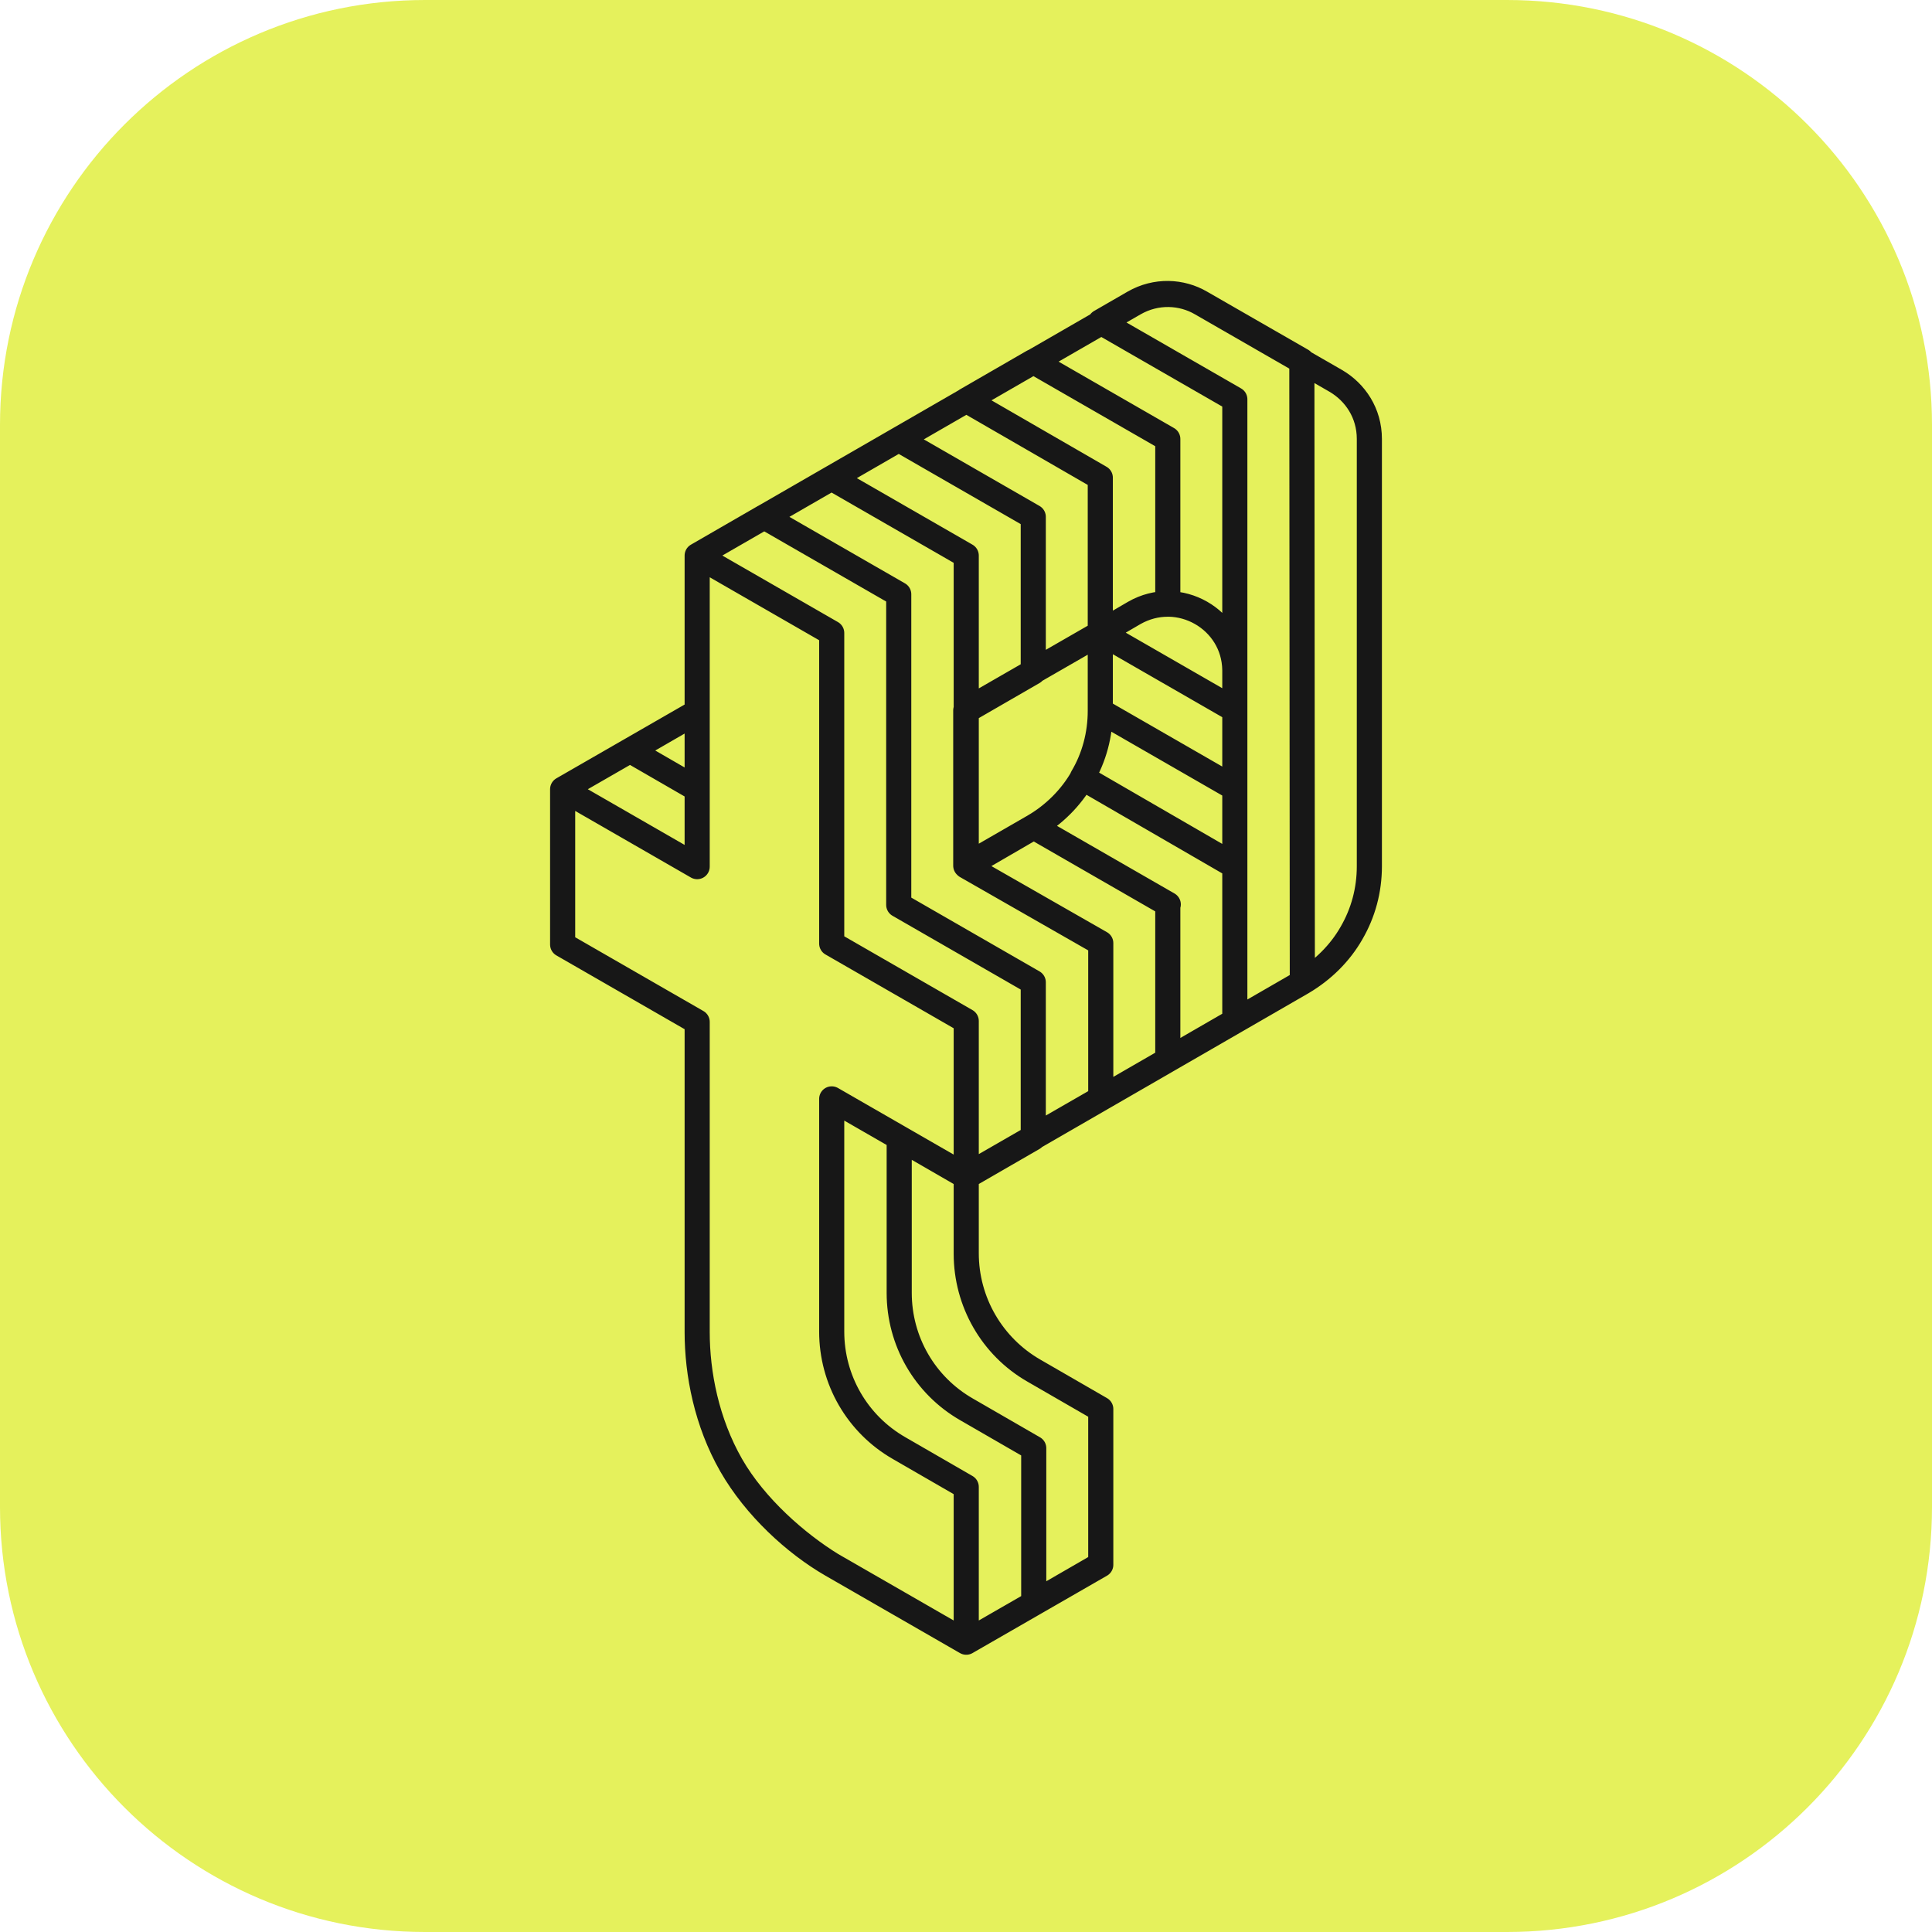
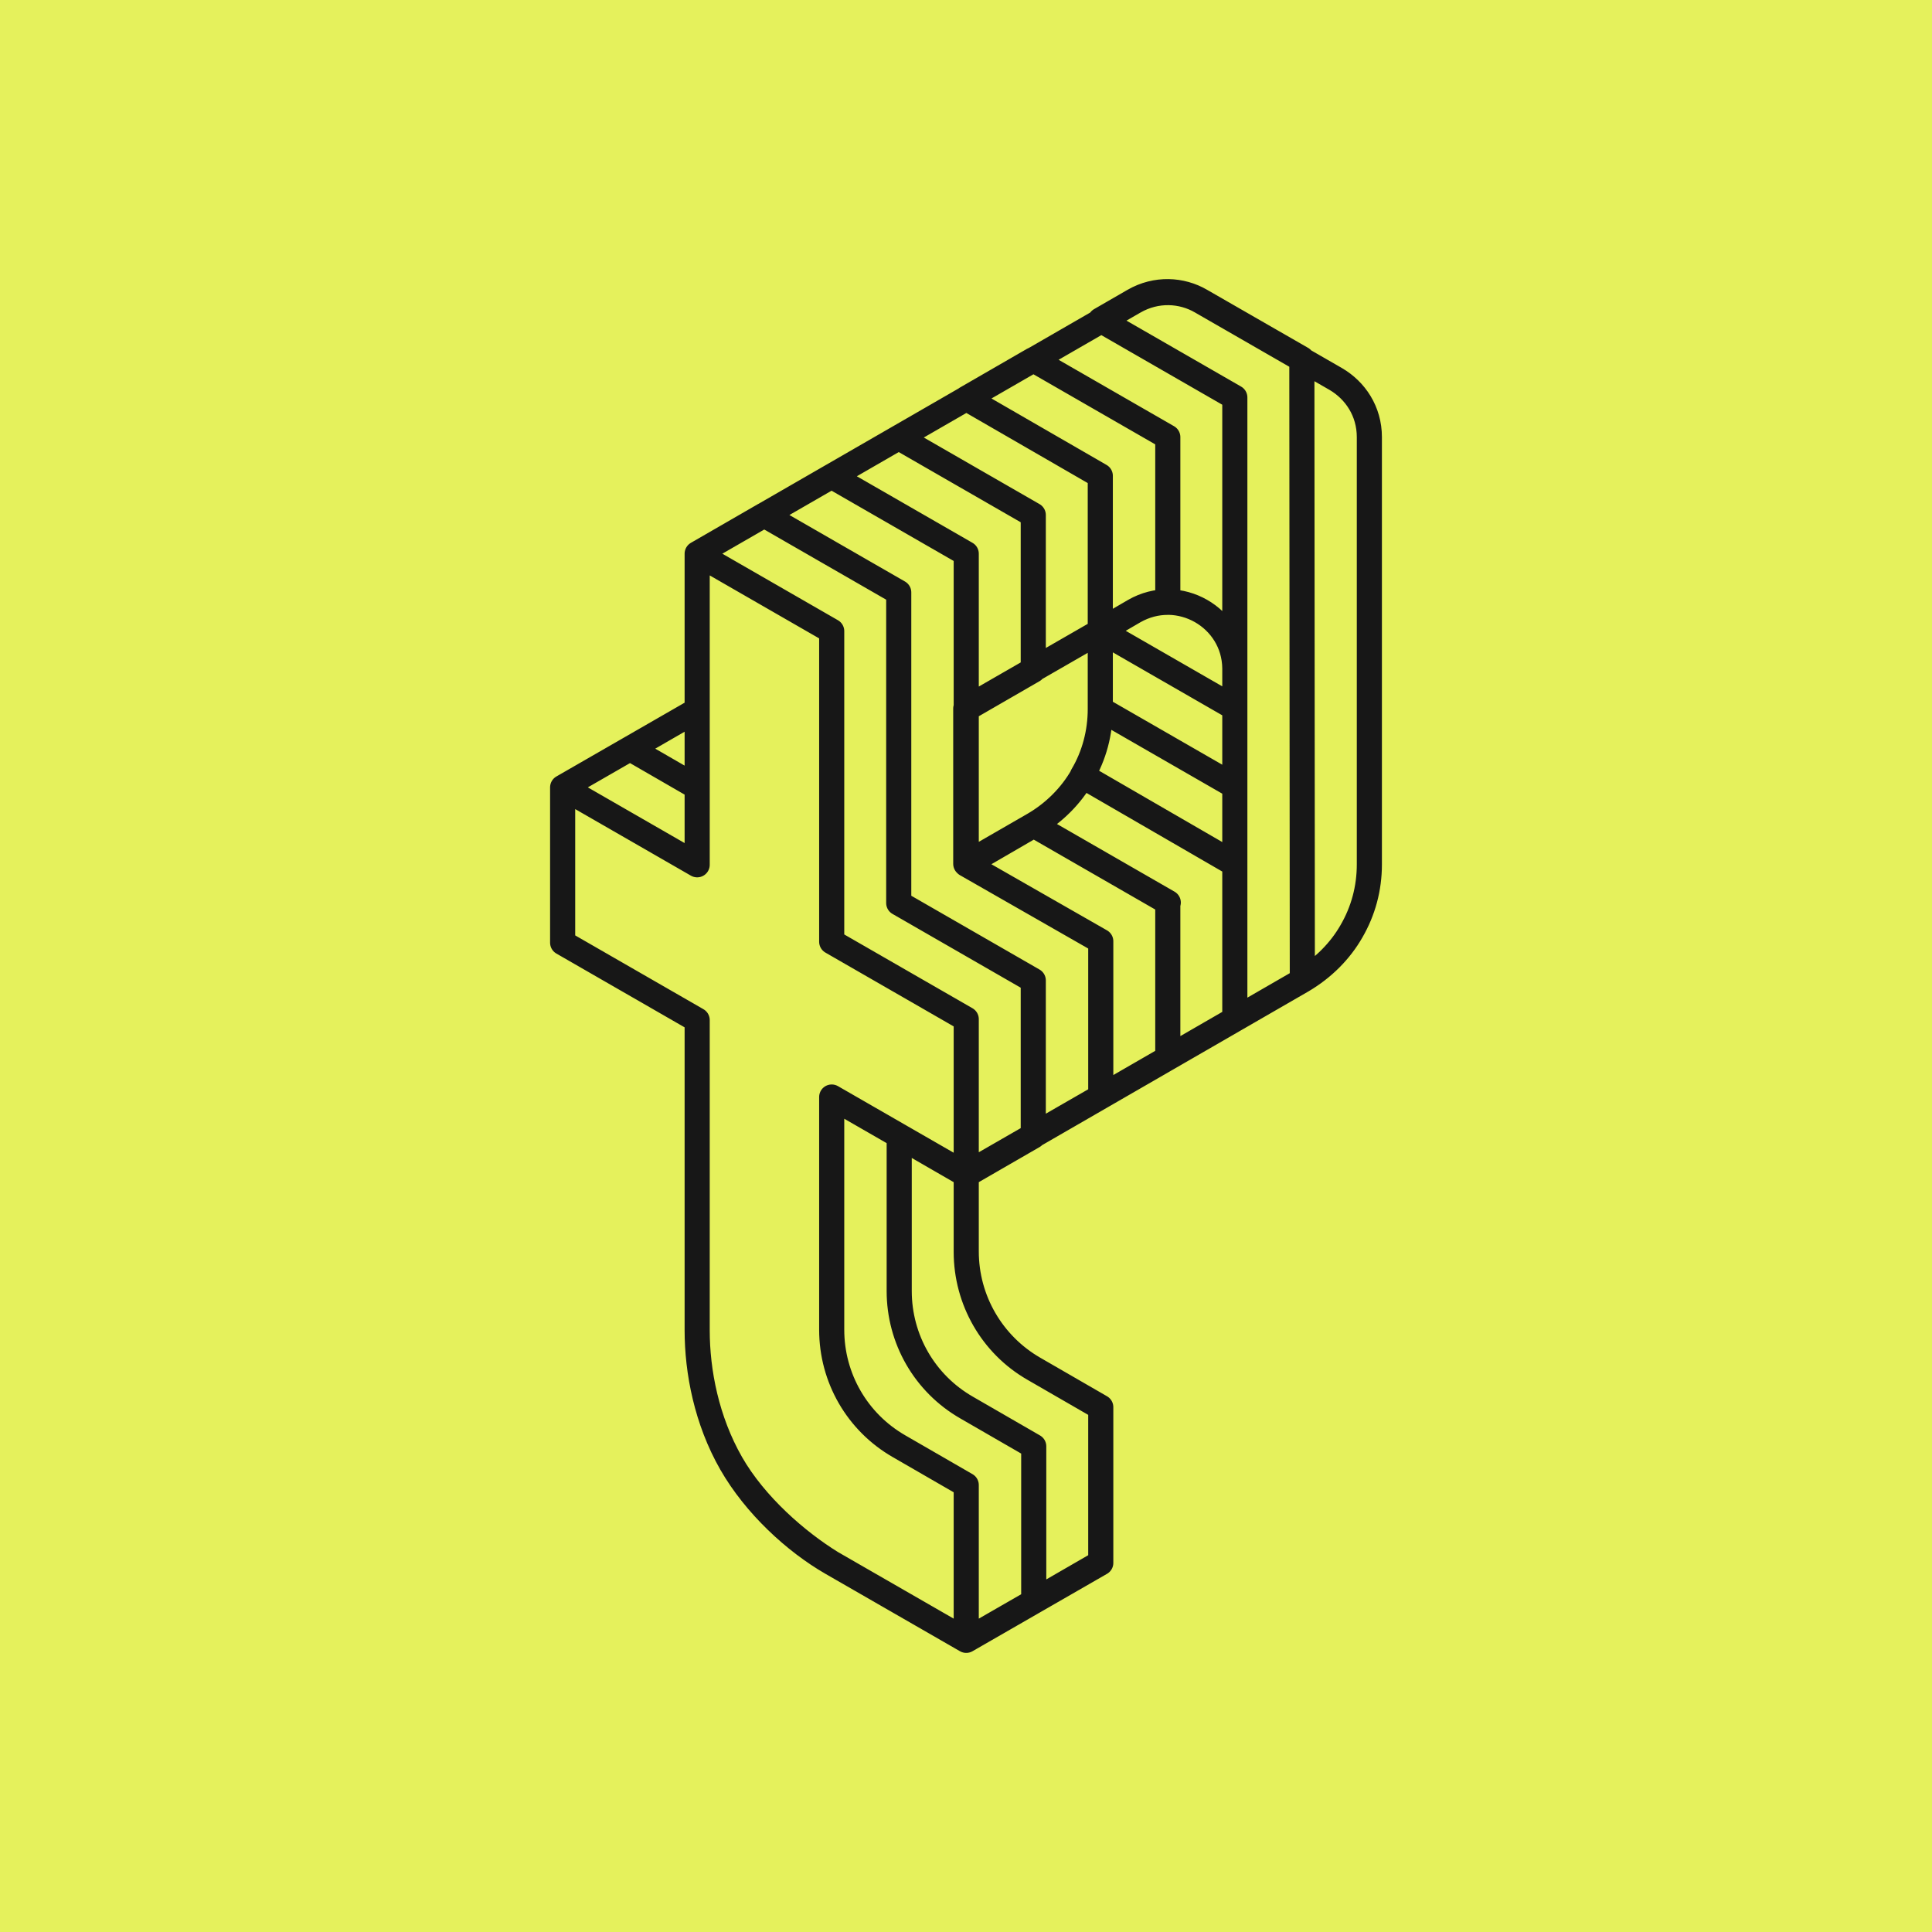
- <svg xmlns="http://www.w3.org/2000/svg" viewBox="0 0 400 400">
-   <rect width="400" height="400" rx="88" fill="#E5F15C" />
-   <path transform="translate(-19.846,-19.455) scale(0.97731)" d="M168,137.6l28.5,16.4v0v65.8l28.5,16.4l0,0c0,8.8,0,24.1,0,32.9l0,0l-28.5-16.4V302c0,10.2,5.4,19.6,14.3,24.7 l14.2,8.2v32.9v0l-28.5-16.4c-7.8-4.5-16.2-12.2-21.3-21.1c-5.2-9.1-7.2-19.4-7.2-28.2v-65.7l-28.5-16.4v-32.9l28.5,16.4L168,137.6 L168,137.6l92.6-53.4c4.7-2.7,10.1-2.4,14.2,0l28.5,16.4l0,0c4.1,2.4,7.1,6.8,7.1,12.3v90.5c0,5.1-1.3,9.9-3.8,14.2 c-2.4,4.2-6,7.8-10.4,10.4L225,269.1l0,16.4c0,10.2,5.4,19.7,14.3,24.8l14.2,8.2v32.9L225,367.8v0l0,0l-28.5-16.4 c-7.3-4.5-16.2-12.2-21.3-21.1c-5.2-9.1-7.2-19.4-7.2-28.2v-65.7l-28.5-16.4v-32.9l28.5-16.4v16.4l-14.2-8.2l14.2-8.2L168,137.6 l14.2-8.2l28.5,16.4l0,0l0,65.8l28.5,16.4V261l-14.2,8.2l-14.2-8.2l0,32.8c0,10.2,5.4,19.6,14.3,24.7l14.2,8.2v32.8l14.2-8.2v-32.9 l-14.2-8.2c-8.8-5.1-14.3-14.5-14.3-24.8l0-16.4l28.5-16.4v-32.9L225,203.4v-32.9v-32.9l-28.5-16.4l14.2-8.2l28.5,16.4v0v32.9 l-14.2,8.2v32.9l14.3-8.3l28.5,16.4l-0.1,0.1v32.8l14.2-8.2v-32.8l-32.3-18.7c-2.4,4.2-6,7.8-10.3,10.3l-14.4,8.3v-32.9l28.5-16.4 l0-32.9L225,104.7l14.2-8.2l28.5,16.4l0,0v35v0c-2.4,0-4.8,0.6-7.1,1.9l-7.2,4.2v16.5v0c0,5-1.3,9.9-3.8,14.1l32.3,18.7l0-41.4 c-0.1-10.8-11.9-17.5-21.3-12.1l-7.2,4.2v16.5l28.5,16.4v-16.6l-28.5-16.4l7.2-4.2c9.4-5.4,21.1,1.3,21.3,12.1v-57.3l-28.5-16.4 l7.1-4.1c4.7-2.7,10.1-2.4,14.2,0l21.4,12.3l0.1,131.5" fill="none" stroke="#171717" stroke-width="5.321" stroke-linecap="round" stroke-linejoin="round" />
+ <svg xmlns="http://www.w3.org/2000/svg" width="400" height="400" viewBox="0 0 400 400">
+   <g id="Layer_1" data-name="Layer 1">
+     <rect x="0" y="0" width="400" height="400" fill="#e5f15c" />
+     <path d="M144.342 114.639 L172.195 130.667 L172.195 130.667 L172.195 194.974 L200.049 211.002 L200.049 211.002 C200.049 219.602 200.049 234.555 200.049 243.155 L200.049 243.155 L172.195 227.127 L172.195 275.309 C172.195 285.277 177.473 294.464 186.171 299.448 L200.049 307.462 L200.049 339.616 L200.049 339.616 L172.195 323.588 C164.572 319.19 156.363 311.665 151.379 302.966 C146.297 294.073 144.342 284.007 144.342 275.406 L144.342 211.197 L116.489 195.169 L116.489 163.016 L144.342 179.044 L144.342 114.639 L144.342 114.639 L234.841 62.45 C239.434 59.812 244.712 60.105 248.719 62.45 L276.572 78.478 L276.572 78.478 C280.579 80.824 283.511 85.124 283.511 90.499 L283.511 178.946 C283.511 183.93 282.241 188.621 279.797 192.824 C277.452 196.928 273.933 200.447 269.633 202.988 L200.049 243.155 L200.049 259.183 C200.049 269.152 205.326 278.436 214.024 283.42 L227.902 291.434 L227.902 323.588 L200.049 339.616 L200.049 339.616 L200.049 339.616 L172.195 323.588 C165.061 319.19 156.363 311.665 151.379 302.966 C146.297 294.073 144.342 284.007 144.342 275.406 L144.342 211.197 L116.489 195.169 L116.489 163.016 L144.342 146.988 L144.342 163.016 L130.464 155.002 L144.342 146.988 L144.342 114.639 L158.22 106.625 L186.073 122.653 L186.073 122.653 L186.073 186.96 L213.927 202.988 L213.927 235.239 L200.049 243.253 L186.171 235.239 L186.171 267.295 C186.171 277.263 191.448 286.45 200.146 291.434 L214.024 299.448 L214.024 331.504 L227.902 323.49 L227.902 291.336 L214.024 283.323 C205.424 278.338 200.049 269.152 200.049 259.085 L200.049 243.057 L227.902 227.03 L227.902 194.876 L200.049 178.946 L200.049 146.792 L200.049 114.639 L172.195 98.611 L186.073 90.597 L213.927 106.625 L213.927 106.625 L213.927 138.778 L200.049 146.792 L200.049 178.946 L214.024 170.834 L241.878 186.862 L241.78 186.96 L241.78 219.016 L255.658 211.002 L255.658 178.946 L224.091 160.67 C221.745 164.775 218.227 168.293 214.024 170.736 L199.951 178.848 L199.951 146.695 L227.804 130.667 L227.804 98.513 L200.049 82.485 L213.927 74.471 L241.78 90.499 L241.78 90.499 L241.78 124.705 L241.78 124.705 C239.434 124.705 237.089 125.292 234.841 126.562 L227.804 130.667 L227.804 146.792 L227.804 146.792 C227.804 151.679 226.534 156.468 224.091 160.572 L255.658 178.848 L255.658 138.387 C255.56 127.833 244.028 121.285 234.841 126.562 L227.804 130.667 L227.804 146.792 L255.658 162.82 L255.658 146.597 L227.804 130.569 L234.841 126.464 C244.028 121.187 255.462 127.735 255.658 138.29 L255.658 82.29 L227.804 66.262 L234.743 62.255 C239.337 59.616 244.614 59.909 248.621 62.255 L269.535 74.276 L269.633 202.792" fill="none" stroke="#171717" stroke-width="5.2" stroke-linecap="round" stroke-linejoin="round" />
+   </g>
</svg>
